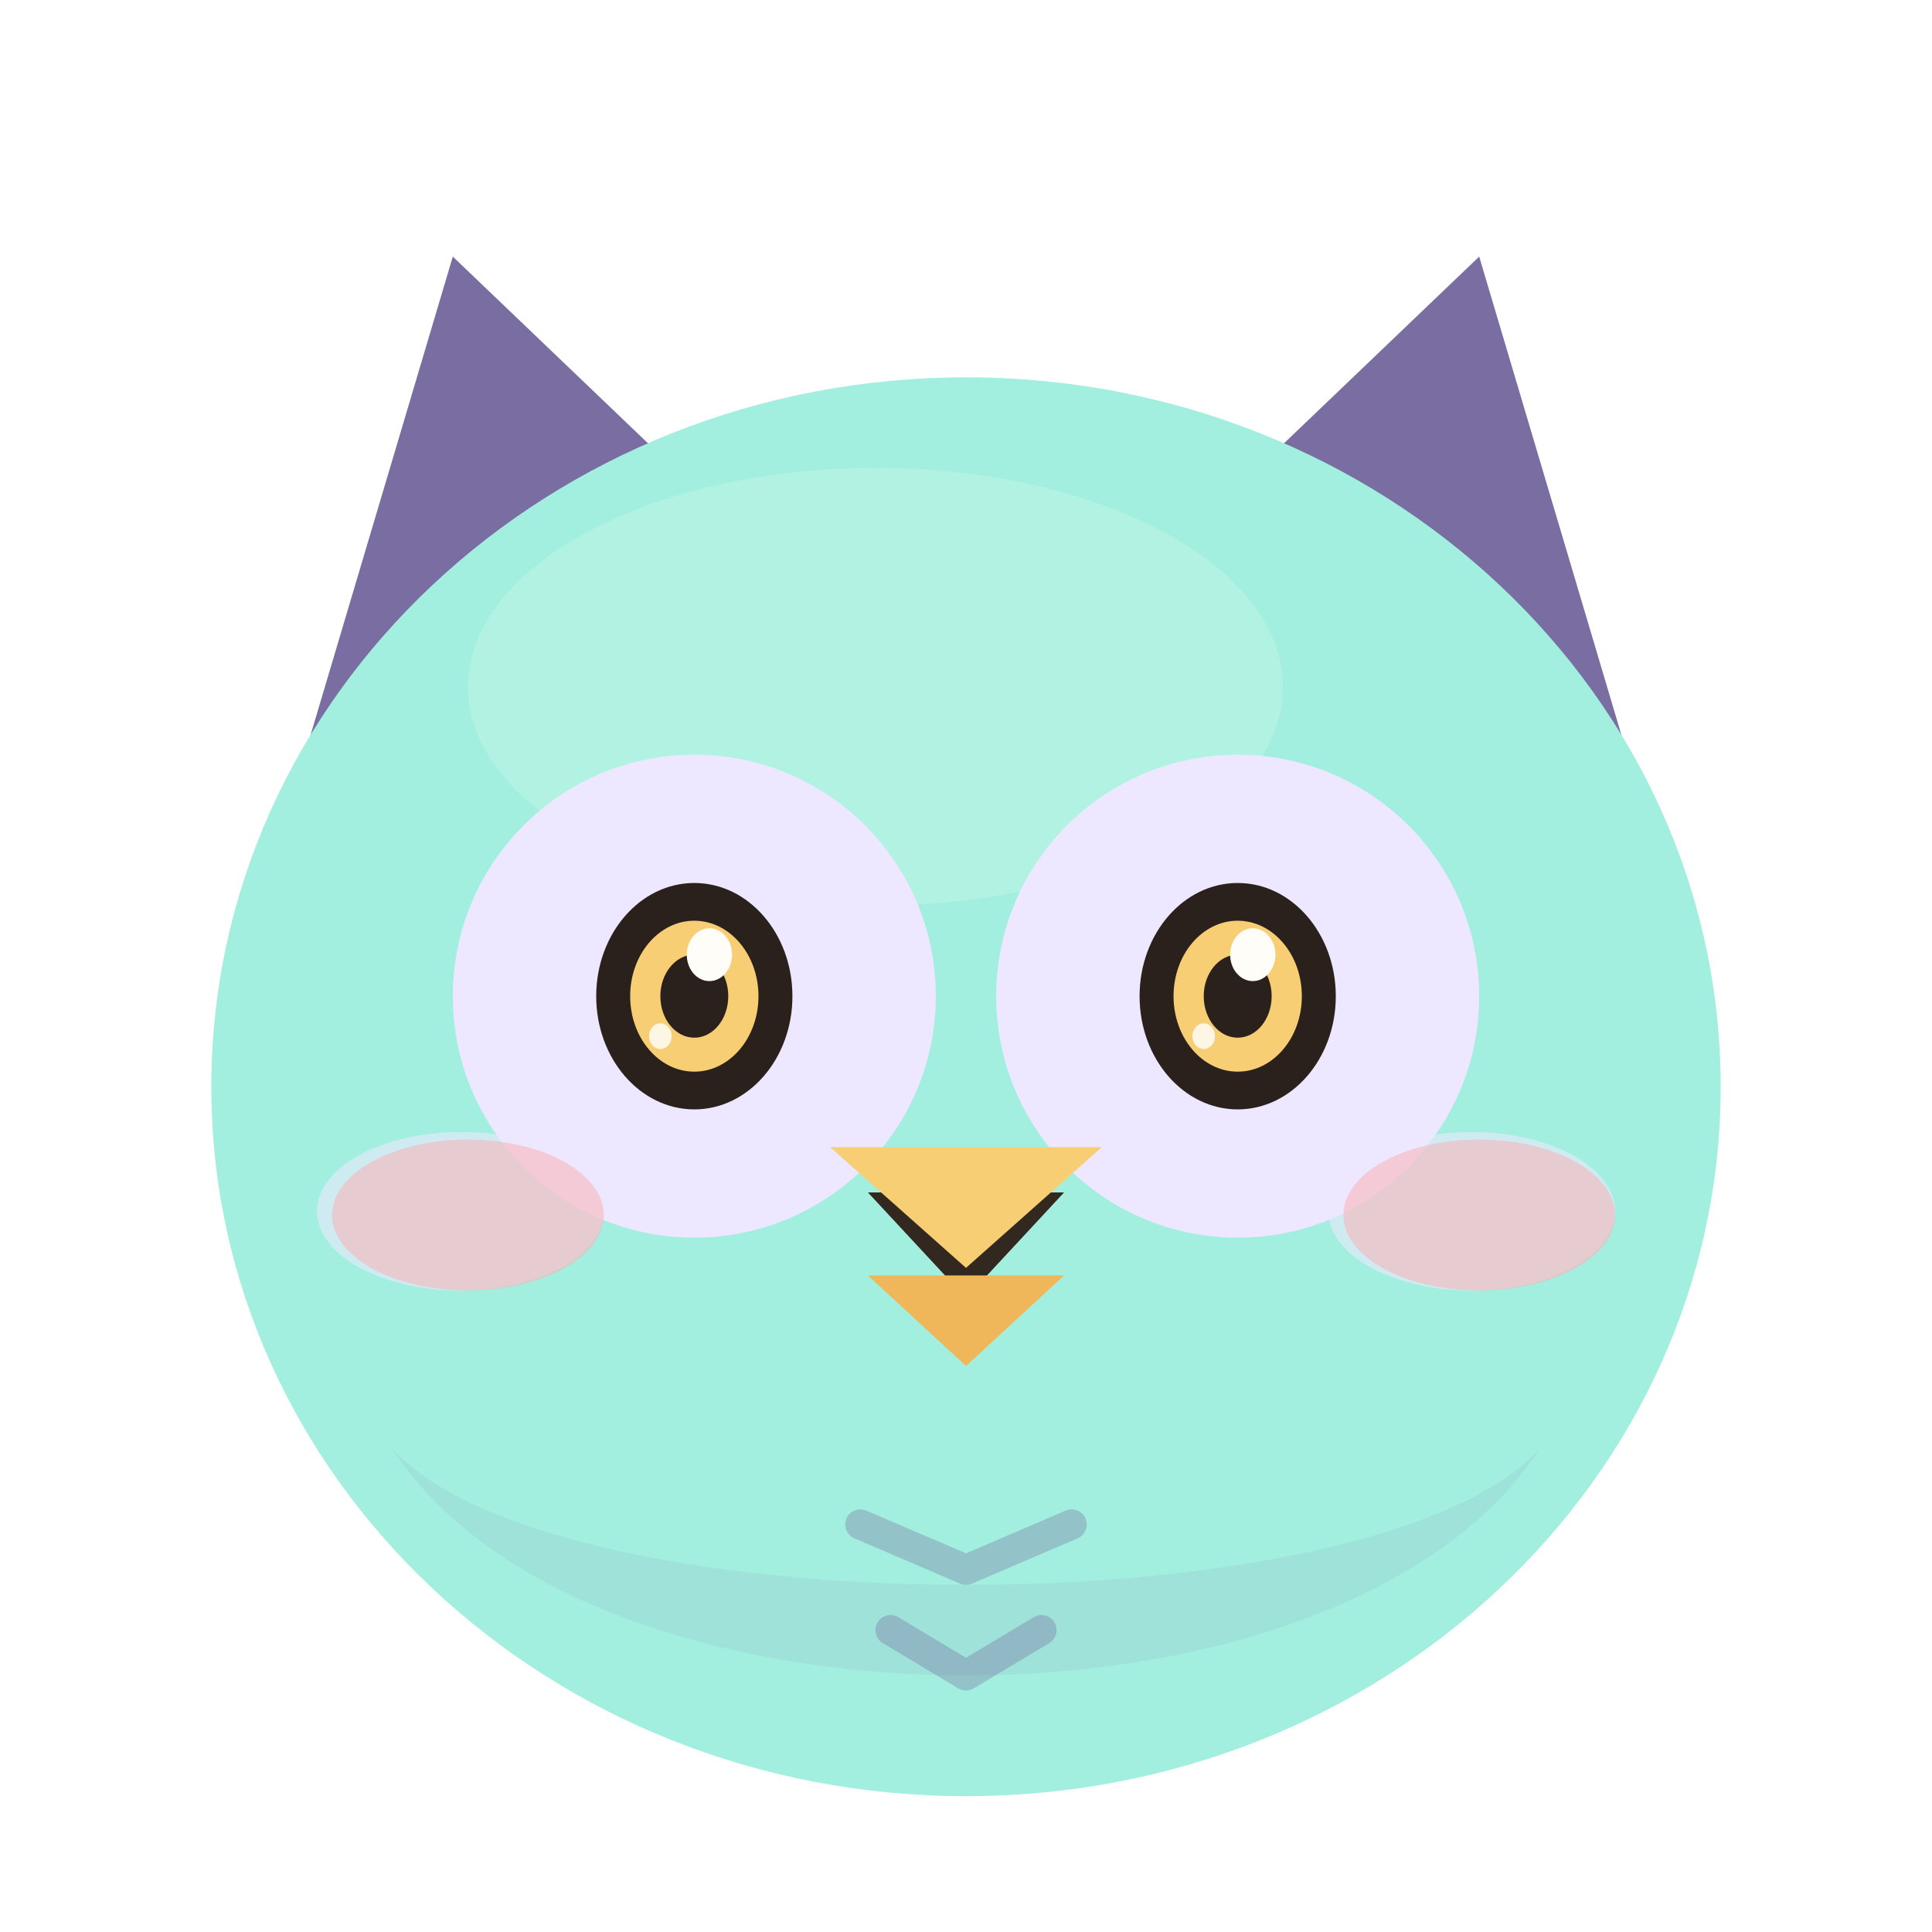
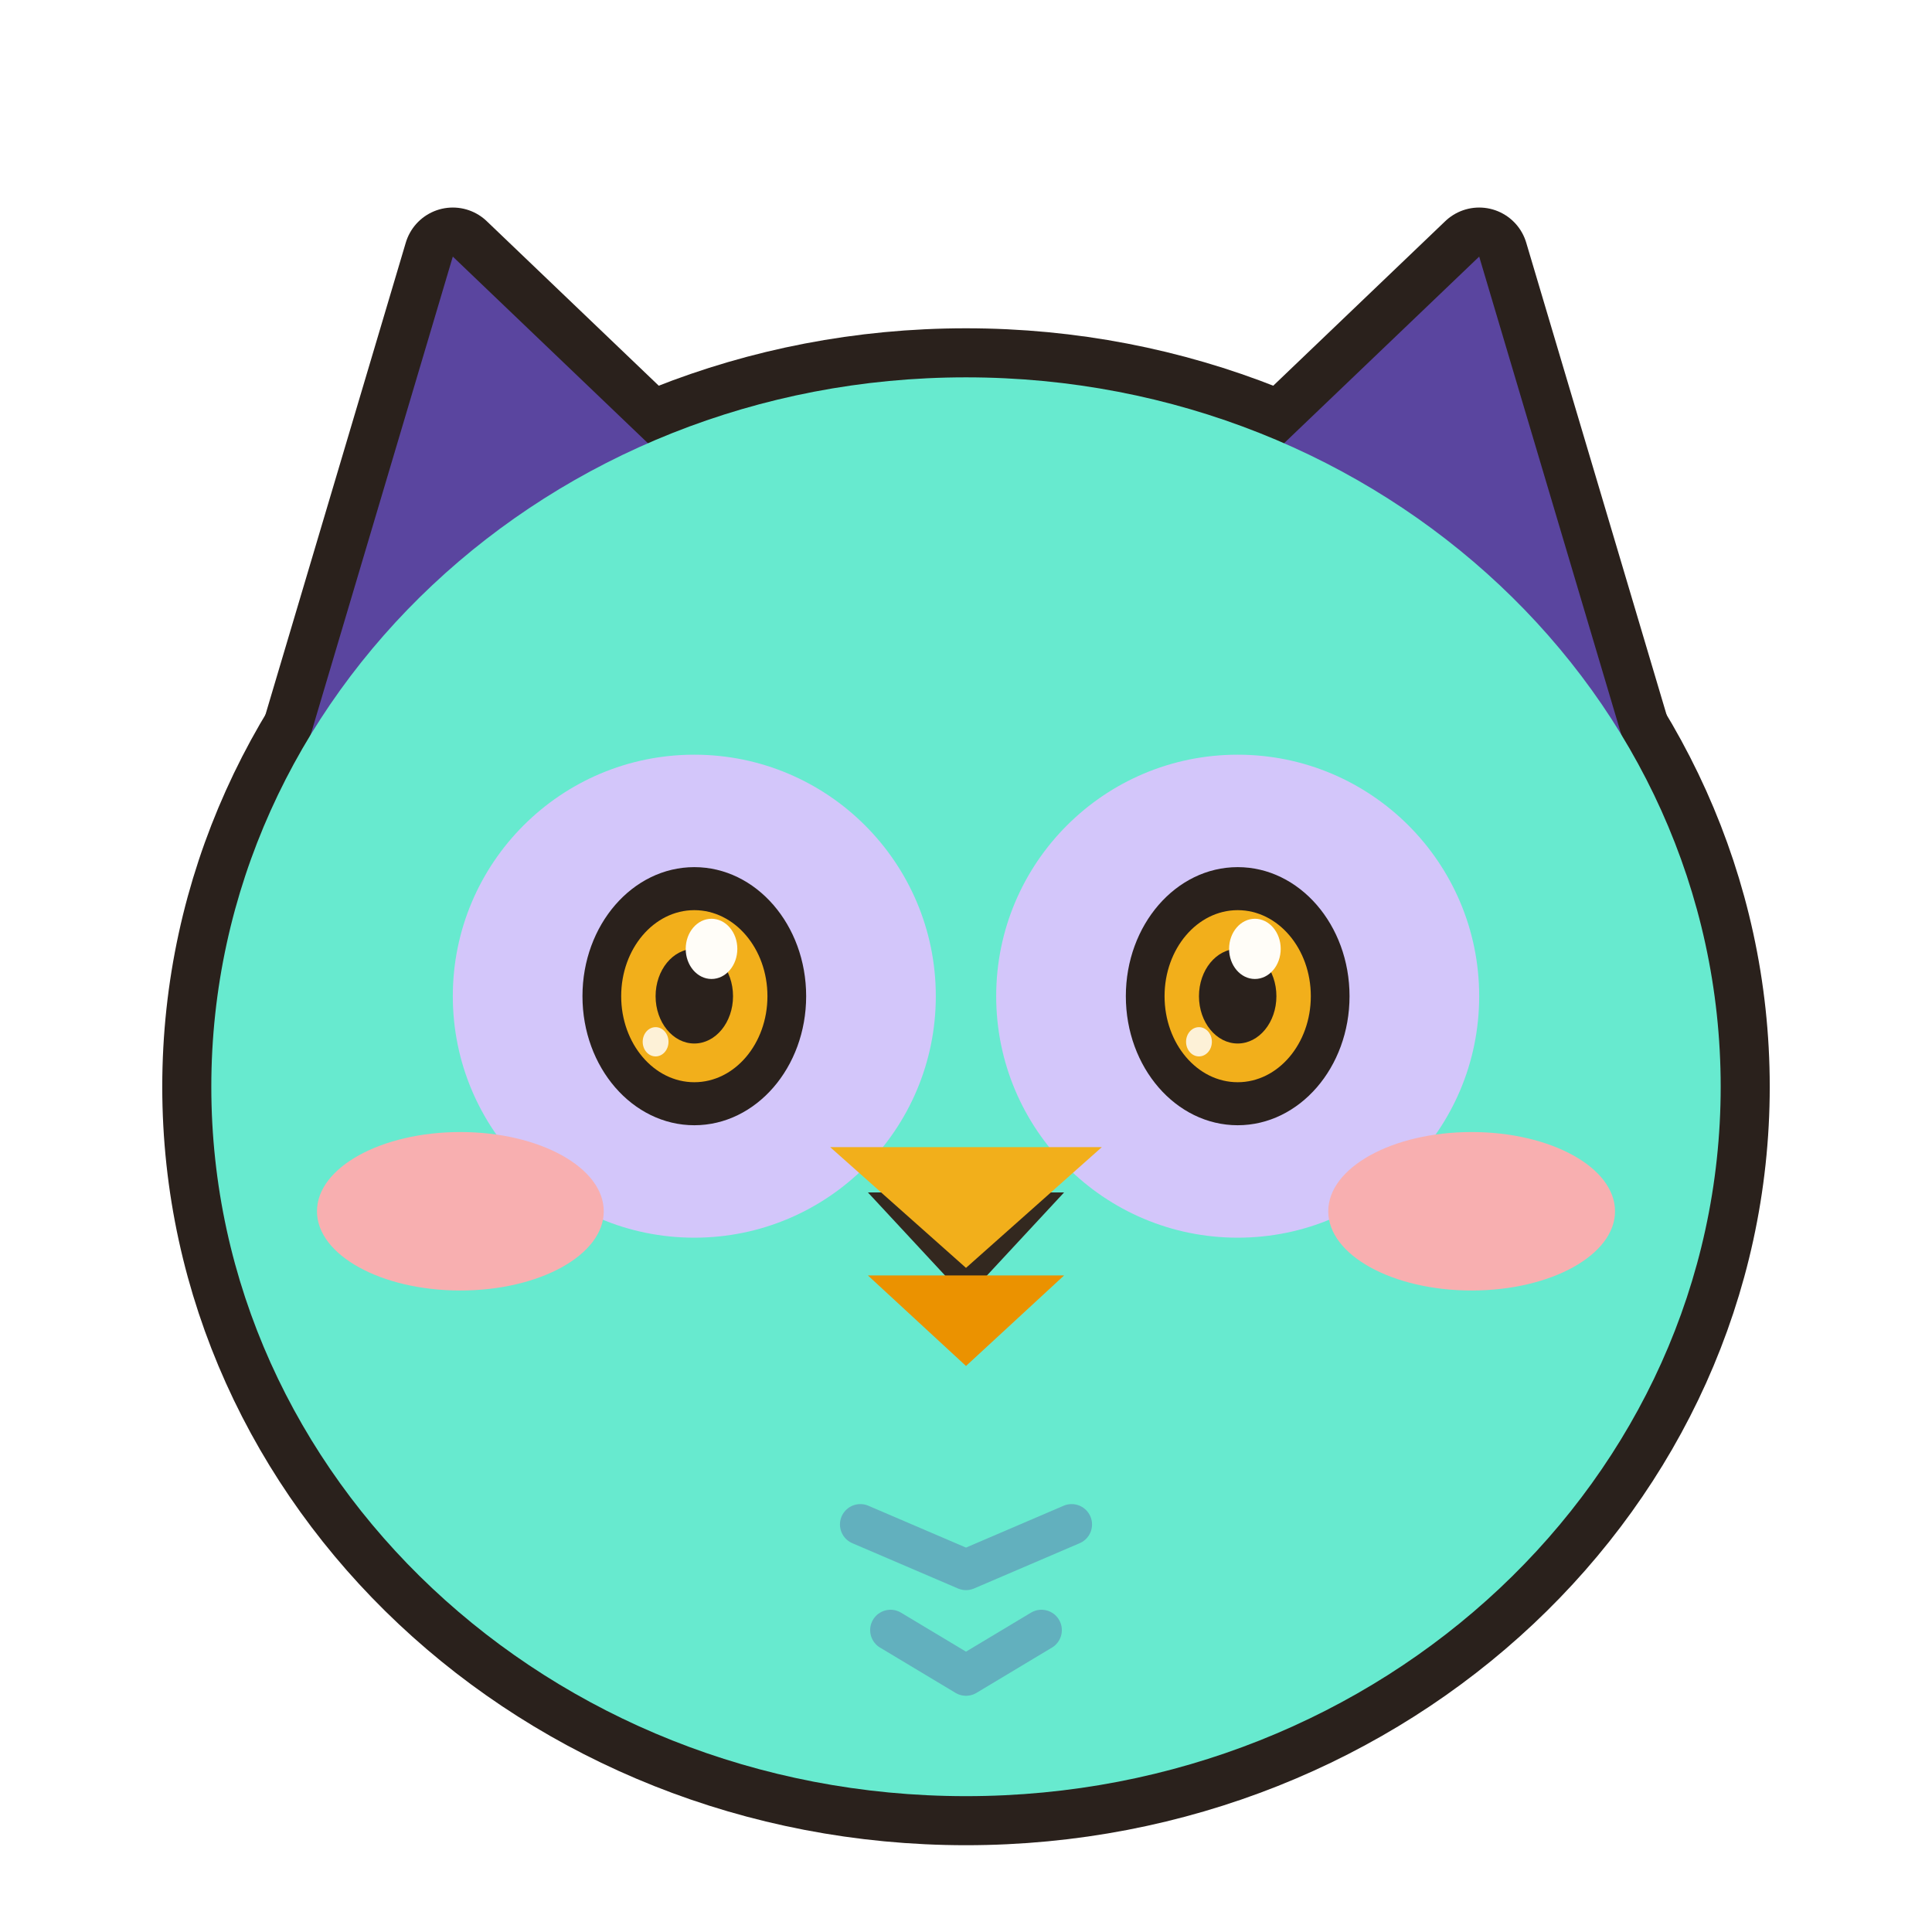
<svg xmlns="http://www.w3.org/2000/svg" viewBox="0 0 256 256" width="256" height="256" role="img" aria-hidden="true">
-   <polygon points="38,108 60,34 106,78" fill="#796da2" />
-   <polygon points="150,78 196,34 218,108" fill="#796da2" />
-   <ellipse cx="128" cy="144" rx="100" ry="94" fill="#a2efdf" />
-   <ellipse cx="116" cy="91" rx="54" ry="29" fill="#fffdf8" fill-opacity="0.170" />
-   <path d="M52 192 C78 232 178 232 204 192 C182 216 74 216 52 192 Z" fill="#796da2" fill-opacity="0.100" />
-   <ellipse cx="92" cy="132" rx="32" ry="32" fill="#ede7ff" />
-   <ellipse cx="164" cy="132" rx="32" ry="32" fill="#ede7ff" />
-   <ellipse cx="61" cy="160.5" rx="19" ry="10.5" fill="#ede7ff" fill-opacity="0.600" />
-   <ellipse cx="195" cy="160.5" rx="19" ry="10.5" fill="#ede7ff" fill-opacity="0.600" />
-   <ellipse cx="62" cy="161" rx="18" ry="10" fill="#f9b3b6" fill-opacity="0.550" />
-   <ellipse cx="196" cy="161" rx="18" ry="10" fill="#f9b3b6" fill-opacity="0.550" />
-   <ellipse cx="92" cy="132" rx="13" ry="15" fill="#2a211c" />
-   <ellipse cx="92" cy="132" rx="8.5" ry="10" fill="#f7ce73" />
-   <ellipse cx="92" cy="132" rx="4.5" ry="5.5" fill="#2a211c" />
-   <ellipse cx="94" cy="126.5" rx="3" ry="3.5" fill="#fffdf8" />
-   <ellipse cx="87.5" cy="137.3" rx="1.5" ry="1.7" fill="#fffdf8" fill-opacity="0.850" />
-   <ellipse cx="164" cy="132" rx="13" ry="15" fill="#2a211c" />
-   <ellipse cx="164" cy="132" rx="8.5" ry="10" fill="#f7ce73" />
-   <ellipse cx="164" cy="132" rx="4.5" ry="5.5" fill="#2a211c" />
-   <ellipse cx="166" cy="126.5" rx="3" ry="3.5" fill="#fffdf8" />
-   <ellipse cx="159.5" cy="137.3" rx="1.5" ry="1.7" fill="#fffdf8" fill-opacity="0.850" />
+   <polygon points="38,108 60,34 106,78" fill="#2a211c" stroke="#2a211c" stroke-width="13" stroke-linejoin="round" />
+   <polygon points="150,78 196,34 218,108" fill="#2a211c" stroke="#2a211c" stroke-width="13" stroke-linejoin="round" />
+   <ellipse cx="128" cy="144" rx="100" ry="94" fill="#2a211c" stroke="#2a211c" stroke-width="13" stroke-linejoin="round" />
+   <polygon points="38,108 60,34 106,78" fill="#5a459f" />
+   <polygon points="150,78 196,34 218,108" fill="#5a459f" />
+   <ellipse cx="128" cy="144" rx="100" ry="94" fill="#67eacf" />
+   <ellipse cx="92" cy="132" rx="32" ry="32" fill="#d3c6fa" />
+   <ellipse cx="164" cy="132" rx="32" ry="32" fill="#d3c6fa" />
+   <ellipse cx="61" cy="160.5" rx="19" ry="10.5" fill="#f8afb0" />
+   <ellipse cx="195" cy="160.5" rx="19" ry="10.5" fill="#f8afb0" />
+   <ellipse cx="92" cy="132" rx="14.82" ry="17.1" fill="#2a211c" />
+   <ellipse cx="92" cy="132" rx="9.69" ry="11.4" fill="#f2af1b" />
+   <ellipse cx="92" cy="132" rx="5.13" ry="6.27" fill="#2a211c" />
+   <ellipse cx="94.28" cy="125.73" rx="3.42" ry="3.99" fill="#fffdf8" />
+   <ellipse cx="86.87" cy="138.042" rx="1.71" ry="1.938" fill="#fffdf8" fill-opacity="0.850" />
+   <ellipse cx="164" cy="132" rx="14.82" ry="17.1" fill="#2a211c" />
+   <ellipse cx="164" cy="132" rx="9.69" ry="11.4" fill="#f2af1b" />
+   <ellipse cx="164" cy="132" rx="5.13" ry="6.27" fill="#2a211c" />
+   <ellipse cx="166.28" cy="125.73" rx="3.42" ry="3.99" fill="#fffdf8" />
+   <ellipse cx="158.87" cy="138.042" rx="1.71" ry="1.938" fill="#fffdf8" fill-opacity="0.850" />
  <polygon points="115,158 141,158 128,172" fill="#33281f" />
-   <polygon points="110,152 146,152 128,168" fill="#f7ce73" />
-   <polygon points="115,169 141,169 128,181" fill="#f0b75a" />
-   <polyline points="114,202 128,208 142,202" fill="none" stroke="#796da2" stroke-opacity="0.350" stroke-width="4" stroke-linecap="round" stroke-linejoin="round" />
-   <polyline points="118,216 128,222 138,216" fill="none" stroke="#796da2" stroke-opacity="0.350" stroke-width="4" stroke-linecap="round" stroke-linejoin="round" />
+   <polygon points="110,152 146,152 128,168" fill="#f2af1b" />
+   <polygon points="115,169 141,169 128,181" fill="#eb9200" />
+   <polyline points="114,202 128,208 142,202" fill="none" stroke="#5a459f" stroke-opacity="0.350" stroke-width="5.4" stroke-linecap="round" stroke-linejoin="round" />
+   <polyline points="118,216 128,222 138,216" fill="none" stroke="#5a459f" stroke-opacity="0.350" stroke-width="5.4" stroke-linecap="round" stroke-linejoin="round" />
</svg>
